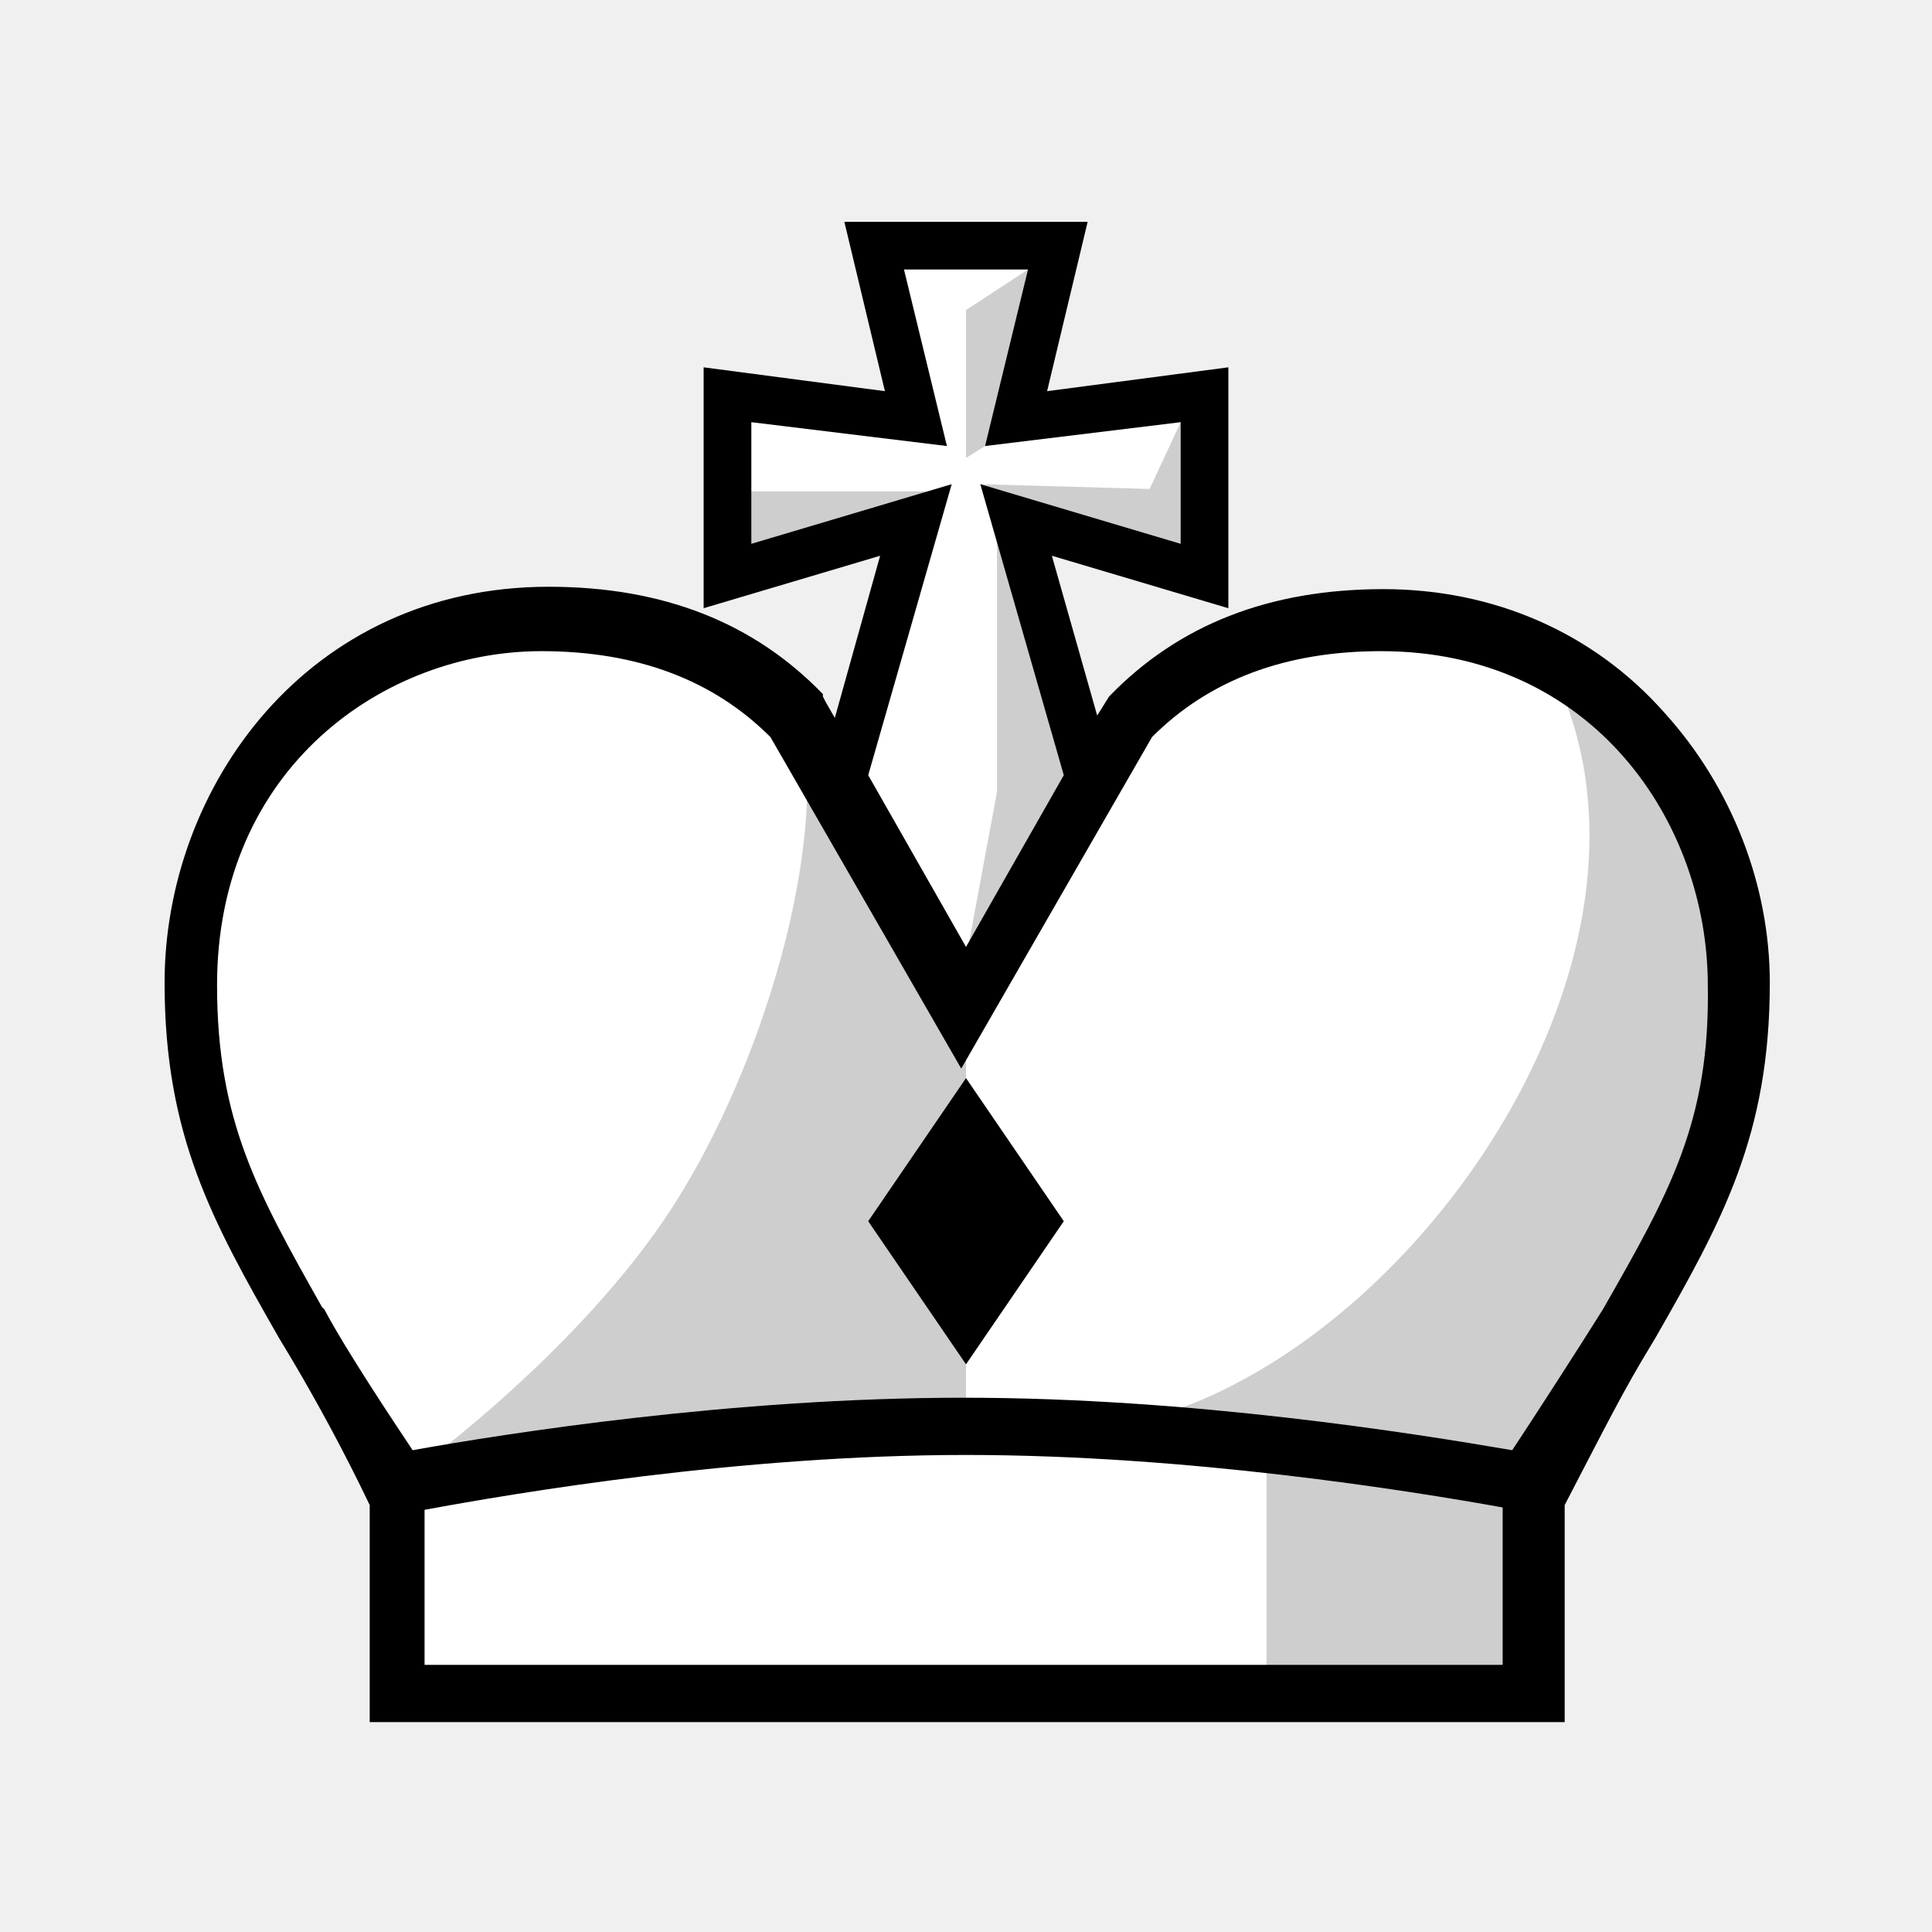
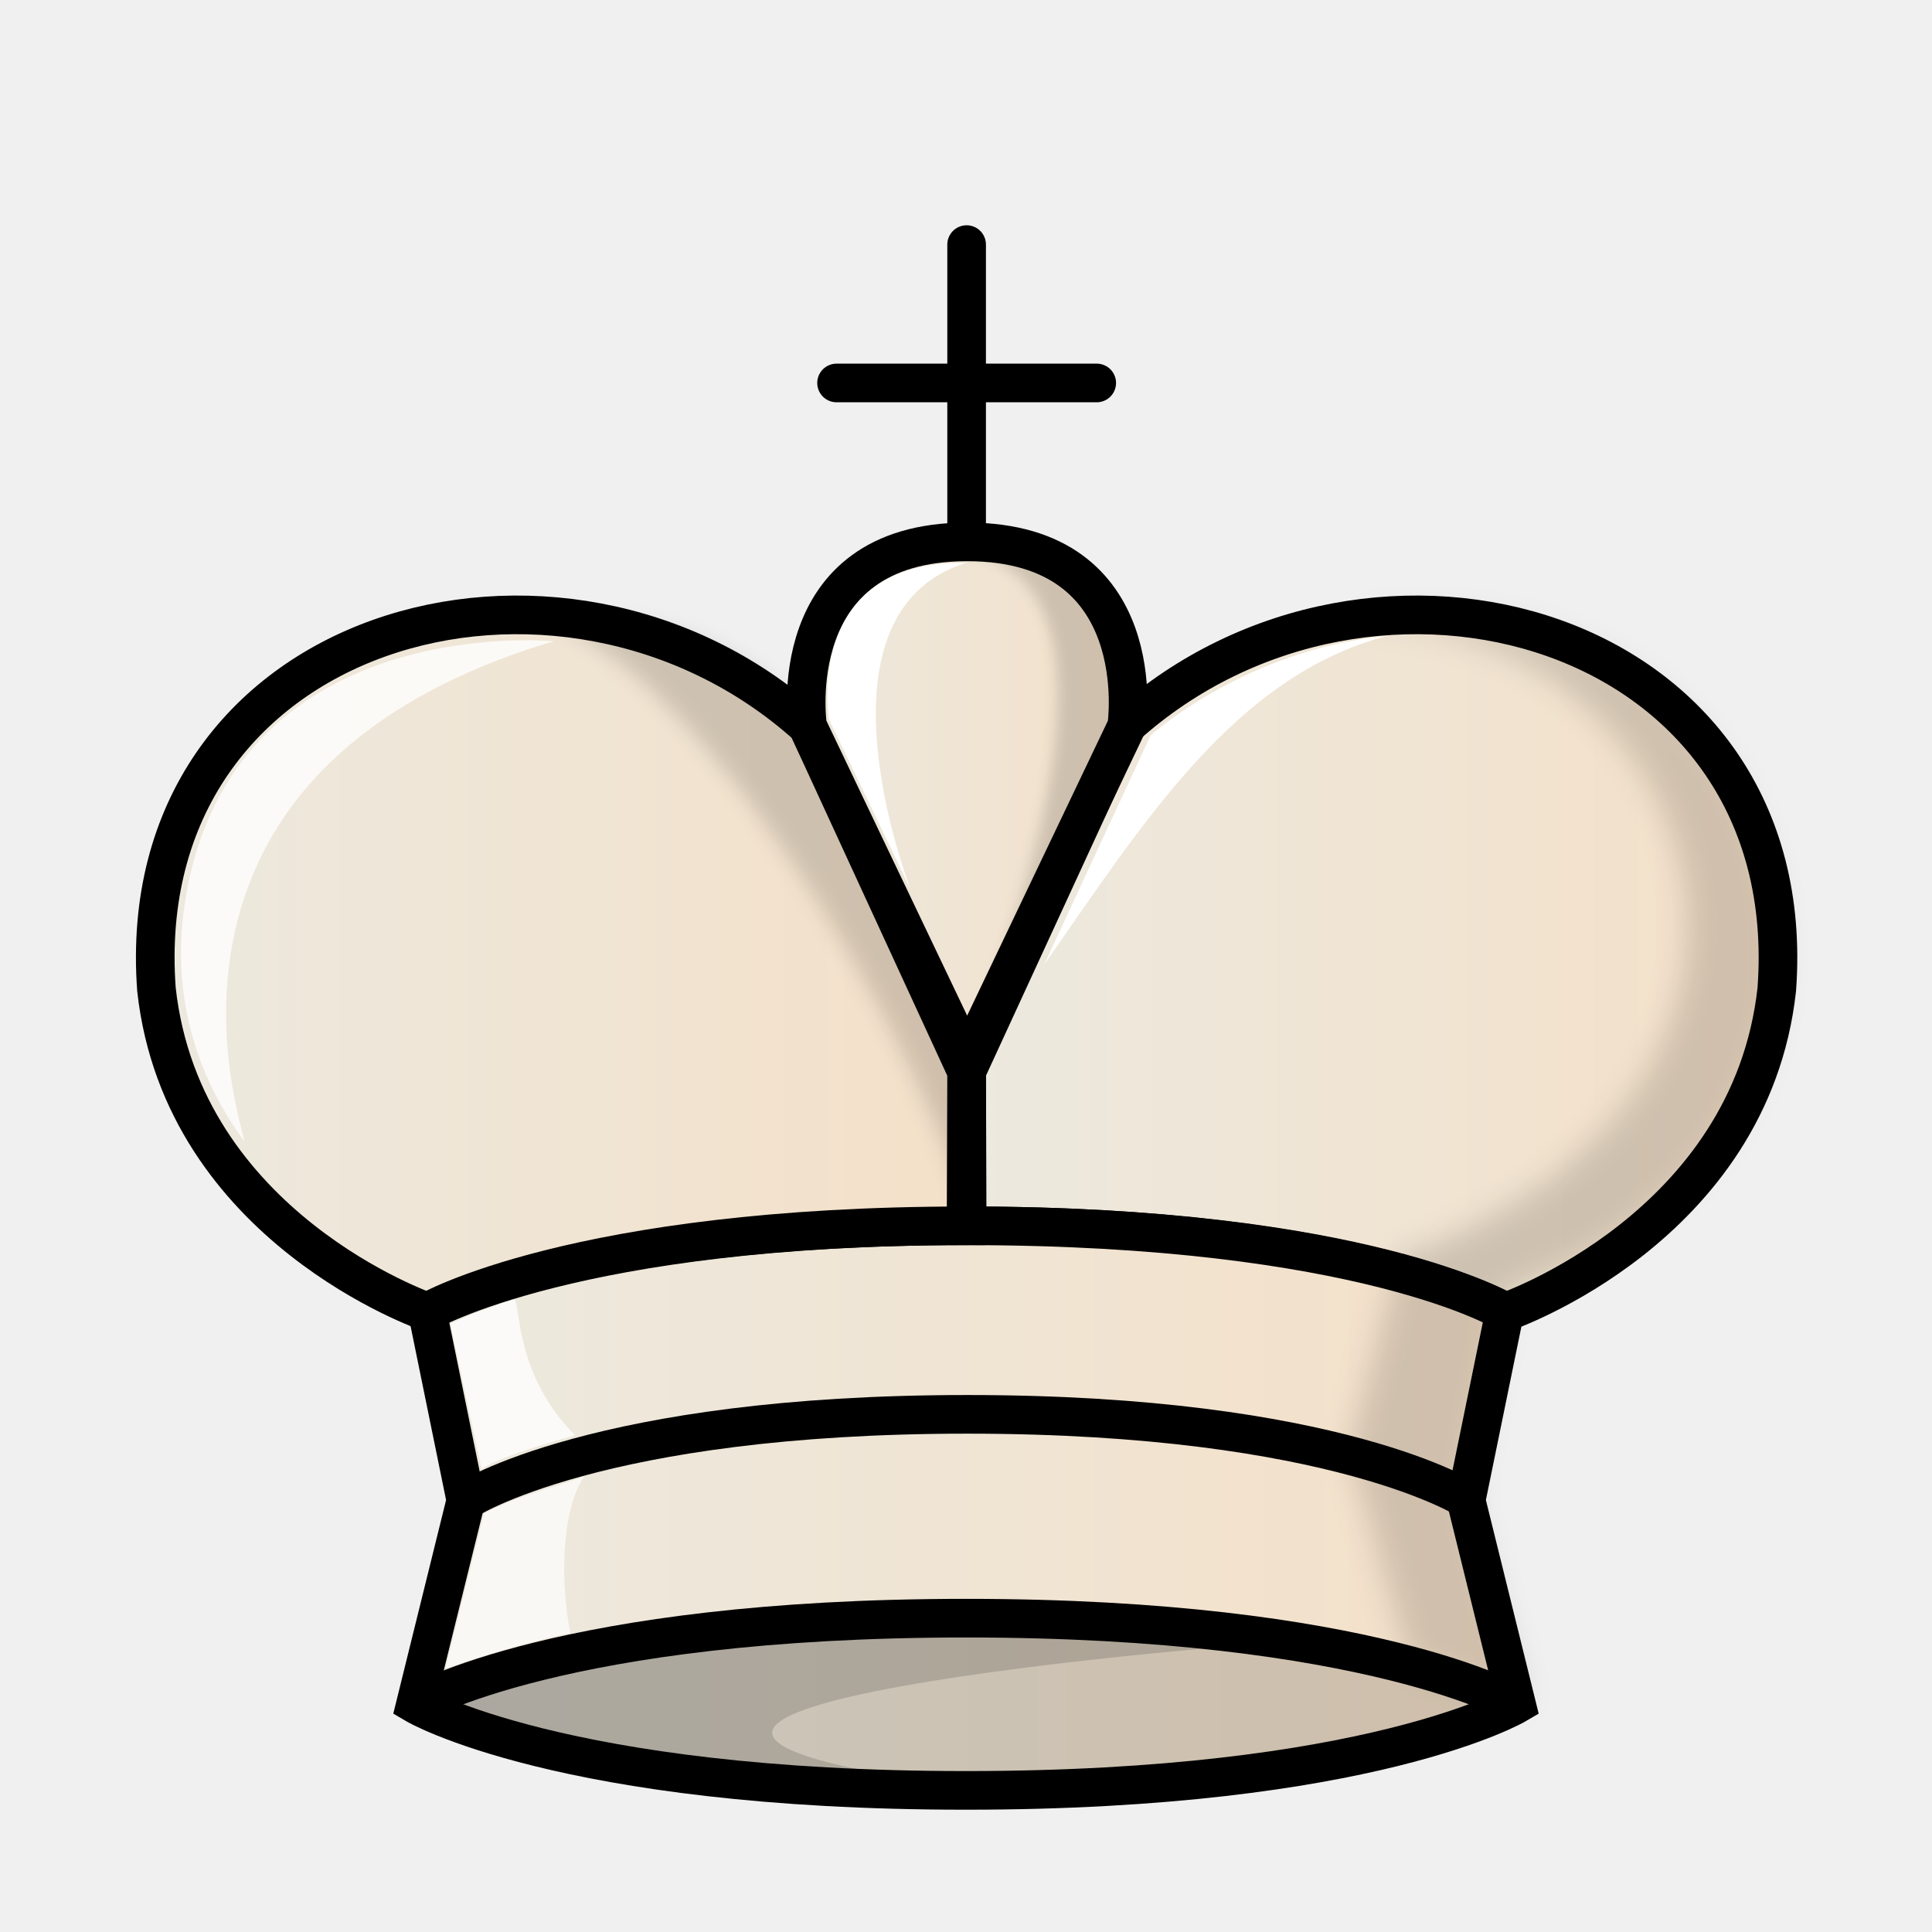
- <svg xmlns="http://www.w3.org/2000/svg" viewBox="0 0 81 81">
-   <style>.st1{fill:#fff}.st2{fill:#cfcecf}</style>
-   <path d="M0 0h81v81H0z" style="fill:none" />
-   <path d="M58 25.9c-6 0-9.1 2.6-10.6 4.1l-7 12.2-7-12.2C32 28.5 29 25.9 23 25.9c-9.4 0-14.9 7.7-14.9 15.3 0 8.6 3.7 11.5 8.6 21.7V71h47.6v-8.1c4.9-10.1 8.6-13.1 8.6-21.7 0-7.6-5.5-15.3-14.9-15.3z" class="st1" />
-   <path d="m35.3 32.8 5.2 10.7 5.2-10.7-3.1-11 7.9 2.4v-7.6l-7.9 1 1.7-7.3h-7.6l1.7 7.3-7.9-1v7.6l7.9-2.4z" class="st1" />
-   <path d="M64.7 27.4C71.8 40 58 58.6 45.9 59.9l19.4 2.6 6.6-13.4 1-9.9-1.7-5.2-2.6-3.6-3.9-3zm-31.1 2.7c1.1 5.4-1.6 14.6-5.4 20.5S17.7 61.4 17.7 61.4l22.8-1.6V42.6l-6.9-12.5z" class="st2" />
-   <path d="M53.1 60.6v9.9H64v-7.6zm-3.6-42.9-1.3 2.8-7.1-.2 8.4 3.3h1zm-6.4-6.4L40.5 13v6.2l1.6-1zm-1.3 10.2v11.7l-1.3 7L45 34zm-1.9-.9h-9.4v3.6z" class="st2" />
-   <path d="m36.4 51.2 4.1 6 4.1-6-4.1-6z" />
-   <path d="M69.8 29.9c-3-3.4-7.2-5.2-11.8-5.2-4.8 0-8.6 1.5-11.5 4.5l-.5.8-1.9-6.7 7.4 2.2V15.4l-7.6 1 1.7-7.1H35.4l1.7 7.1-7.6-1v10.1l7.4-2.2-1.9 6.8-.4-.7-.1-.2v-.1c-2.9-3-6.7-4.5-11.5-4.5-10.1 0-16.1 8.4-16.1 16.6 0 6.4 2 10 4.8 14.9l.6 1c1 1.7 2.1 3.7 3.2 6v9.1h50.1v-9.1c1.2-2.3 2.2-4.3 3.2-6l.6-1c2.8-4.9 4.8-8.5 4.8-14.9 0-4.1-1.6-8.2-4.4-11.3zm-29.9-9.6-8.4 2.5v-5.1l8.2 1-1.8-7.4h5.2l-1.8 7.4 8.2-1v5.1l-8.4-2.5 3.5 12.2-4.1 7.2-4.1-7.2 3.5-12.2zM63 69.8H17.8v-6.5C21.6 62.6 31 61 40.5 61c9.3 0 18.6 1.5 22.5 2.2v6.6zm4.2-14.9c-1 1.6-3 4.7-3.8 5.9-4.1-.7-13.4-2.2-23-2.2-9.7 0-19.2 1.5-23.1 2.2-.8-1.2-2.8-4.2-3.7-5.9l-.1-.1C10.8 50 9.1 47 9.1 41.3c0-9.1 7-14 13.6-14 4 0 7.2 1.2 9.6 3.6l8 13.9 8-13.9c2.4-2.4 5.6-3.6 9.6-3.6 8.9 0 13.7 7.2 13.7 14 .1 5.7-1.6 8.7-4.4 13.6z" />
+ <svg xmlns="http://www.w3.org/2000/svg" xmlns:xlink="http://www.w3.org/1999/xlink" width="50mm" height="50mm" fill-rule="evenodd" clip-rule="evenodd" image-rendering="optimizeQuality" shape-rendering="geometricPrecision" text-rendering="geometricPrecision" viewBox="0 0 50 50">
+   <defs>
+     <filter id="e" width="1.169" height="1.067" x="-.085" y="-.033" color-interpolation-filters="sRGB">
+       <feGaussianBlur stdDeviation=".392" />
+     </filter>
+     <filter id="h" width="1.205" height="1.063" x="-.102" y="-.031" color-interpolation-filters="sRGB">
+       <feGaussianBlur stdDeviation=".172" />
+     </filter>
+     <filter id="j" width="1.117" height="1.081" x="-.058" y="-.041" color-interpolation-filters="sRGB">
+       <feGaussianBlur stdDeviation=".258" />
+     </filter>
+     <filter id="f" width="1.169" height="1.067" x="-.085" y="-.033" color-interpolation-filters="sRGB">
+       <feGaussianBlur stdDeviation=".392" />
+     </filter>
+     <filter id="i" width="1.205" height="1.063" x="-.102" y="-.031" color-interpolation-filters="sRGB">
+       <feGaussianBlur stdDeviation=".172" />
+     </filter>
+     <filter id="k" width="1.117" height="1.081" x="-.058" y="-.041" color-interpolation-filters="sRGB">
+       <feGaussianBlur stdDeviation=".258" />
+     </filter>
+     <linearGradient xlink:href="#a" id="b" x1="-505.97" x2="-484.22" y1="-408.5" y2="-408.5" gradientTransform="matrix(1.0113 0 0 1.0008 536.22 433.79)" gradientUnits="userSpaceOnUse" />
+     <linearGradient id="a" x1="9.241" x2="40.761" y1="27.266" y2="27.266" gradientTransform="matrix(.98495 0 0 .98605 .376 .641)" gradientUnits="userSpaceOnUse">
+       <stop offset="0" stop-color="#ece9df" />
+       <stop offset="1" stop-color="#f4e0c8" />
+     </linearGradient>
+     <linearGradient xlink:href="#a" id="c" x1="-520.15" x2="-490.84" y1="-394.44" y2="-394.44" gradientTransform="matrix(1.0113 0 0 1.0008 536.22 433.79)" gradientUnits="userSpaceOnUse" />
+     <linearGradient xlink:href="#a" id="d" x1="-526.74" x2="-504.98" y1="-408.5" y2="-408.5" gradientTransform="matrix(1.0113 0 0 1.0008 536.22 433.79)" gradientUnits="userSpaceOnUse" />
+     <linearGradient xlink:href="#a" id="g" x1="-510.08" x2="-500.85" y1="-412.72" y2="-412.72" gradientTransform="matrix(1.0113 0 0 1.0008 536.22 433.79)" gradientUnits="userSpaceOnUse" />
+   </defs>
+   <path fill="url(#b)" d="M29.132 18.792c6.387-5.74 17.544-2.606 16.851 6.813-.679 6.17-7.013 8.347-7.013 8.347s-3.827-2.228-13.94-2.228l-.014-3.993z" style="clip-rule:evenodd;fill:url(#b);image-rendering:optimizeQuality;shape-rendering:geometricPrecision;stroke:#000" />
+   <path fill="url(#c)" d="m37.942 38.831 1.304 5.276S35.468 46.335 25 46.335c-10.468 0-14.247-2.228-14.247-2.228l1.304-5.276-.996-4.878s3.645-2.229 13.94-2.229c10.296 0 13.94 2.228 13.94 2.228z" style="clip-rule:evenodd;fill:url(#c);image-rendering:optimizeQuality;shape-rendering:geometricPrecision;stroke:#000" />
+   <path fill="none" d="M10.754 44.106s3.779-2.228 14.248-2.228 14.248 2.228 14.248 2.228M12.058 38.831s3.394-2.228 12.978-2.228 12.977 2.228 12.977 2.228" style="clip-rule:evenodd;fill-rule:evenodd;shape-rendering:geometricPrecision;stroke:#000" />
+   <path fill="url(#d)" stroke="#000" d="M20.9 18.792c-6.387-5.74-17.544-2.606-16.851 6.813.679 6.17 7.013 8.347 7.013 8.347s3.827-2.228 13.94-2.228l.014-3.993z" style="clip-rule:evenodd;fill-rule:evenodd;fill:url(#d);image-rendering:optimizeQuality;shape-rendering:geometricPrecision" />
+   <path fill="#59917a" stroke="#000" stroke-linecap="round" stroke-linejoin="round" d="M21.65 9.911h6.733M25.016 6.33v7.98" style="clip-rule:evenodd;fill-rule:evenodd;shape-rendering:geometricPrecision" />
+   <path d="M-494.08-417.53a11.67 11.67 0 0 0-1.732.146c9.088-.224 13.443 11.958 1.394 16.485l-1.272 4.958 1.526 5.482 2.961 1.105-1.489-5.469.987-5.207s6.273-1.781 6.934-7.82c.506-4.624-2.547-9.727-9.309-9.68z" filter="url(#e)" opacity=".25" style="clip-rule:evenodd;fill-rule:evenodd;filter:url(#f);mix-blend-mode:normal;opacity:.15;shape-rendering:geometricPrecision" transform="matrix(1.0113 0 0 1.0008 536.22 433.79)" />
+   <path fill="url(#g)" stroke="#000" stroke-linejoin="round" d="m20.9 18.792 4.13 8.653 4.13-8.653s.702-4.768-4.13-4.768c-4.833 0-4.13 4.768-4.13 4.768z" style="clip-rule:evenodd;fill-rule:evenodd;fill:url(#g);shape-rendering:geometricPrecision" />
+   <path d="M-505.48-419.2c4.757.97.867 10.52.016 13.186.024.025 3.078-5.404 4.02-8.913.09-4.504-3.867-4.392-4.036-4.273z" filter="url(#h)" opacity=".25" style="clip-rule:evenodd;fill-rule:evenodd;filter:url(#i);mix-blend-mode:normal;opacity:.15;shape-rendering:geometricPrecision" transform="matrix(1.0113 0 0 1.0008 536.22 433.79)" />
+   <path d="M-505.49-402.26v-.075l.015-3.396s-2.681-6.895-4.052-8.914c-1.333-1.963-3.778-2.93-6.565-2.784 3.972 1.765 8.937 10.029 10.602 15.169z" filter="url(#j)" opacity=".25" style="clip-rule:evenodd;fill-rule:evenodd;filter:url(#k);mix-blend-mode:normal;opacity:.15;shape-rendering:geometricPrecision" transform="matrix(1.0113 0 0 1.0008 536.22 433.79)" />
+   <path d="M6.314 29.527c-1.196-1.647-2.01-3.85-1.445-6.636 1.436-7.074 9.457-6.296 9.457-6.296C2.73 20.063 6.454 29.557 6.314 29.527z" style="clip-rule:evenodd;fill-rule:evenodd;fill:#fff;image-rendering:optimizeQuality;opacity:.8;shape-rendering:geometricPrecision" />
+   <path d="m23.57 23.025-2.114-4.402s-.69-4.12 3.54-4.056c-4.212 1.33-1.426 8.458-1.426 8.458zM27.026 24.959l2.752-5.929s2.447-2.223 6.116-2.571c-3.947 1.032-6.33 4.875-8.868 8.5z" style="clip-rule:evenodd;fill-rule:evenodd;fill:#fff;image-rendering:optimizeQuality;shape-rendering:geometricPrecision" />
+   <path d="M25.318 41.924c-10.311 0-14.564 2.183-14.564 2.183s4.253 2.182 14.564 2.182h.021c-15.44-1.99 7.315-3.803 8.284-3.81-2.173-.317-4.917-.554-8.305-.554z" opacity=".2" style="clip-rule:evenodd;fill-rule:evenodd;opacity:.15;shape-rendering:geometricPrecision" />
+   <path d="M25 46.296c-9.241 0-13.744-2.209-13.744-2.209S15.759 41.878 25 41.878s13.744 2.21 13.744 2.21S34.241 46.295 25 46.295z" opacity=".2" style="clip-rule:evenodd;fill-rule:evenodd;opacity:.15;shape-rendering:geometricPrecision;stroke-width:0" />
+   <path fill="#fff" d="M12.528 39.169c.85-.45 1.729-.643 2.593-.962-.587.841-.634 2.724-.357 4.062 0 0-.892.125-3.232.905z" opacity=".7" style="clip-rule:evenodd;fill-rule:evenodd;shape-rendering:geometricPrecision" />
+   <path fill="#fff" d="M12.464 38.021s.3-.288 2.416-.877c-1.59-1.601-1.4-3.446-1.575-3.516-.566.168-1.111.39-1.65.628z" opacity=".9" style="clip-rule:evenodd;fill-rule:evenodd;opacity:.8;shape-rendering:geometricPrecision" />
</svg>
